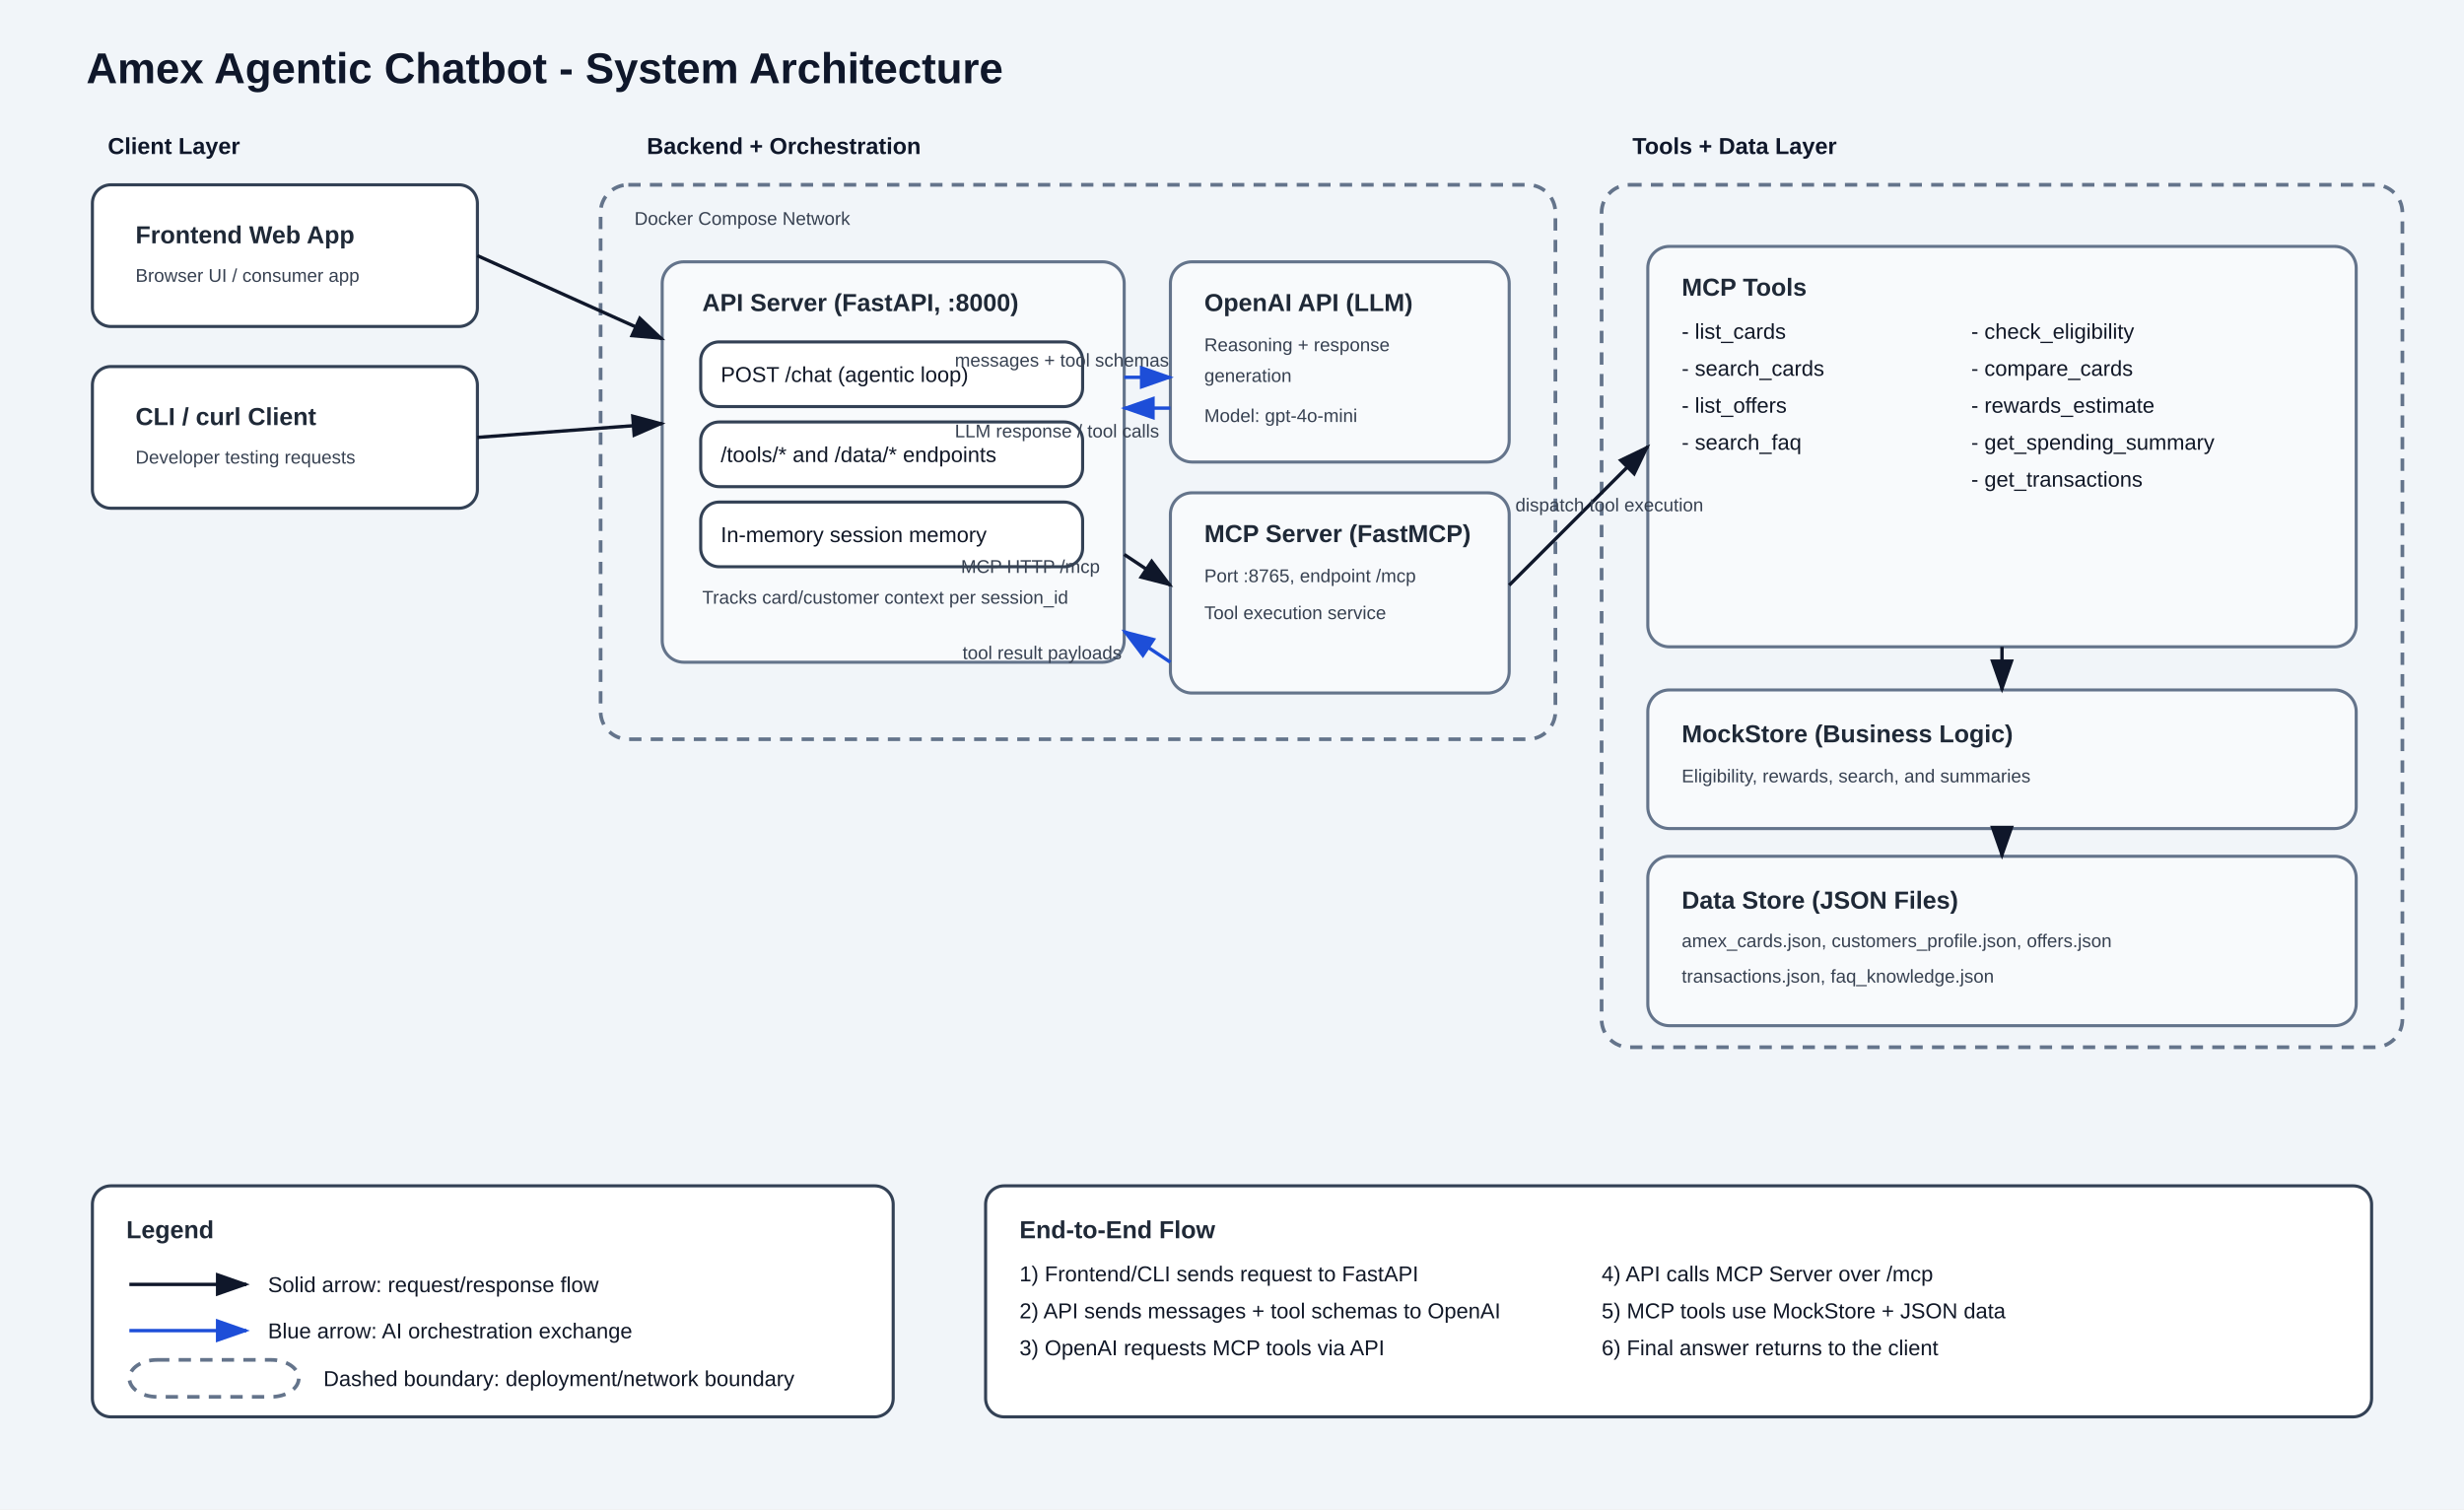
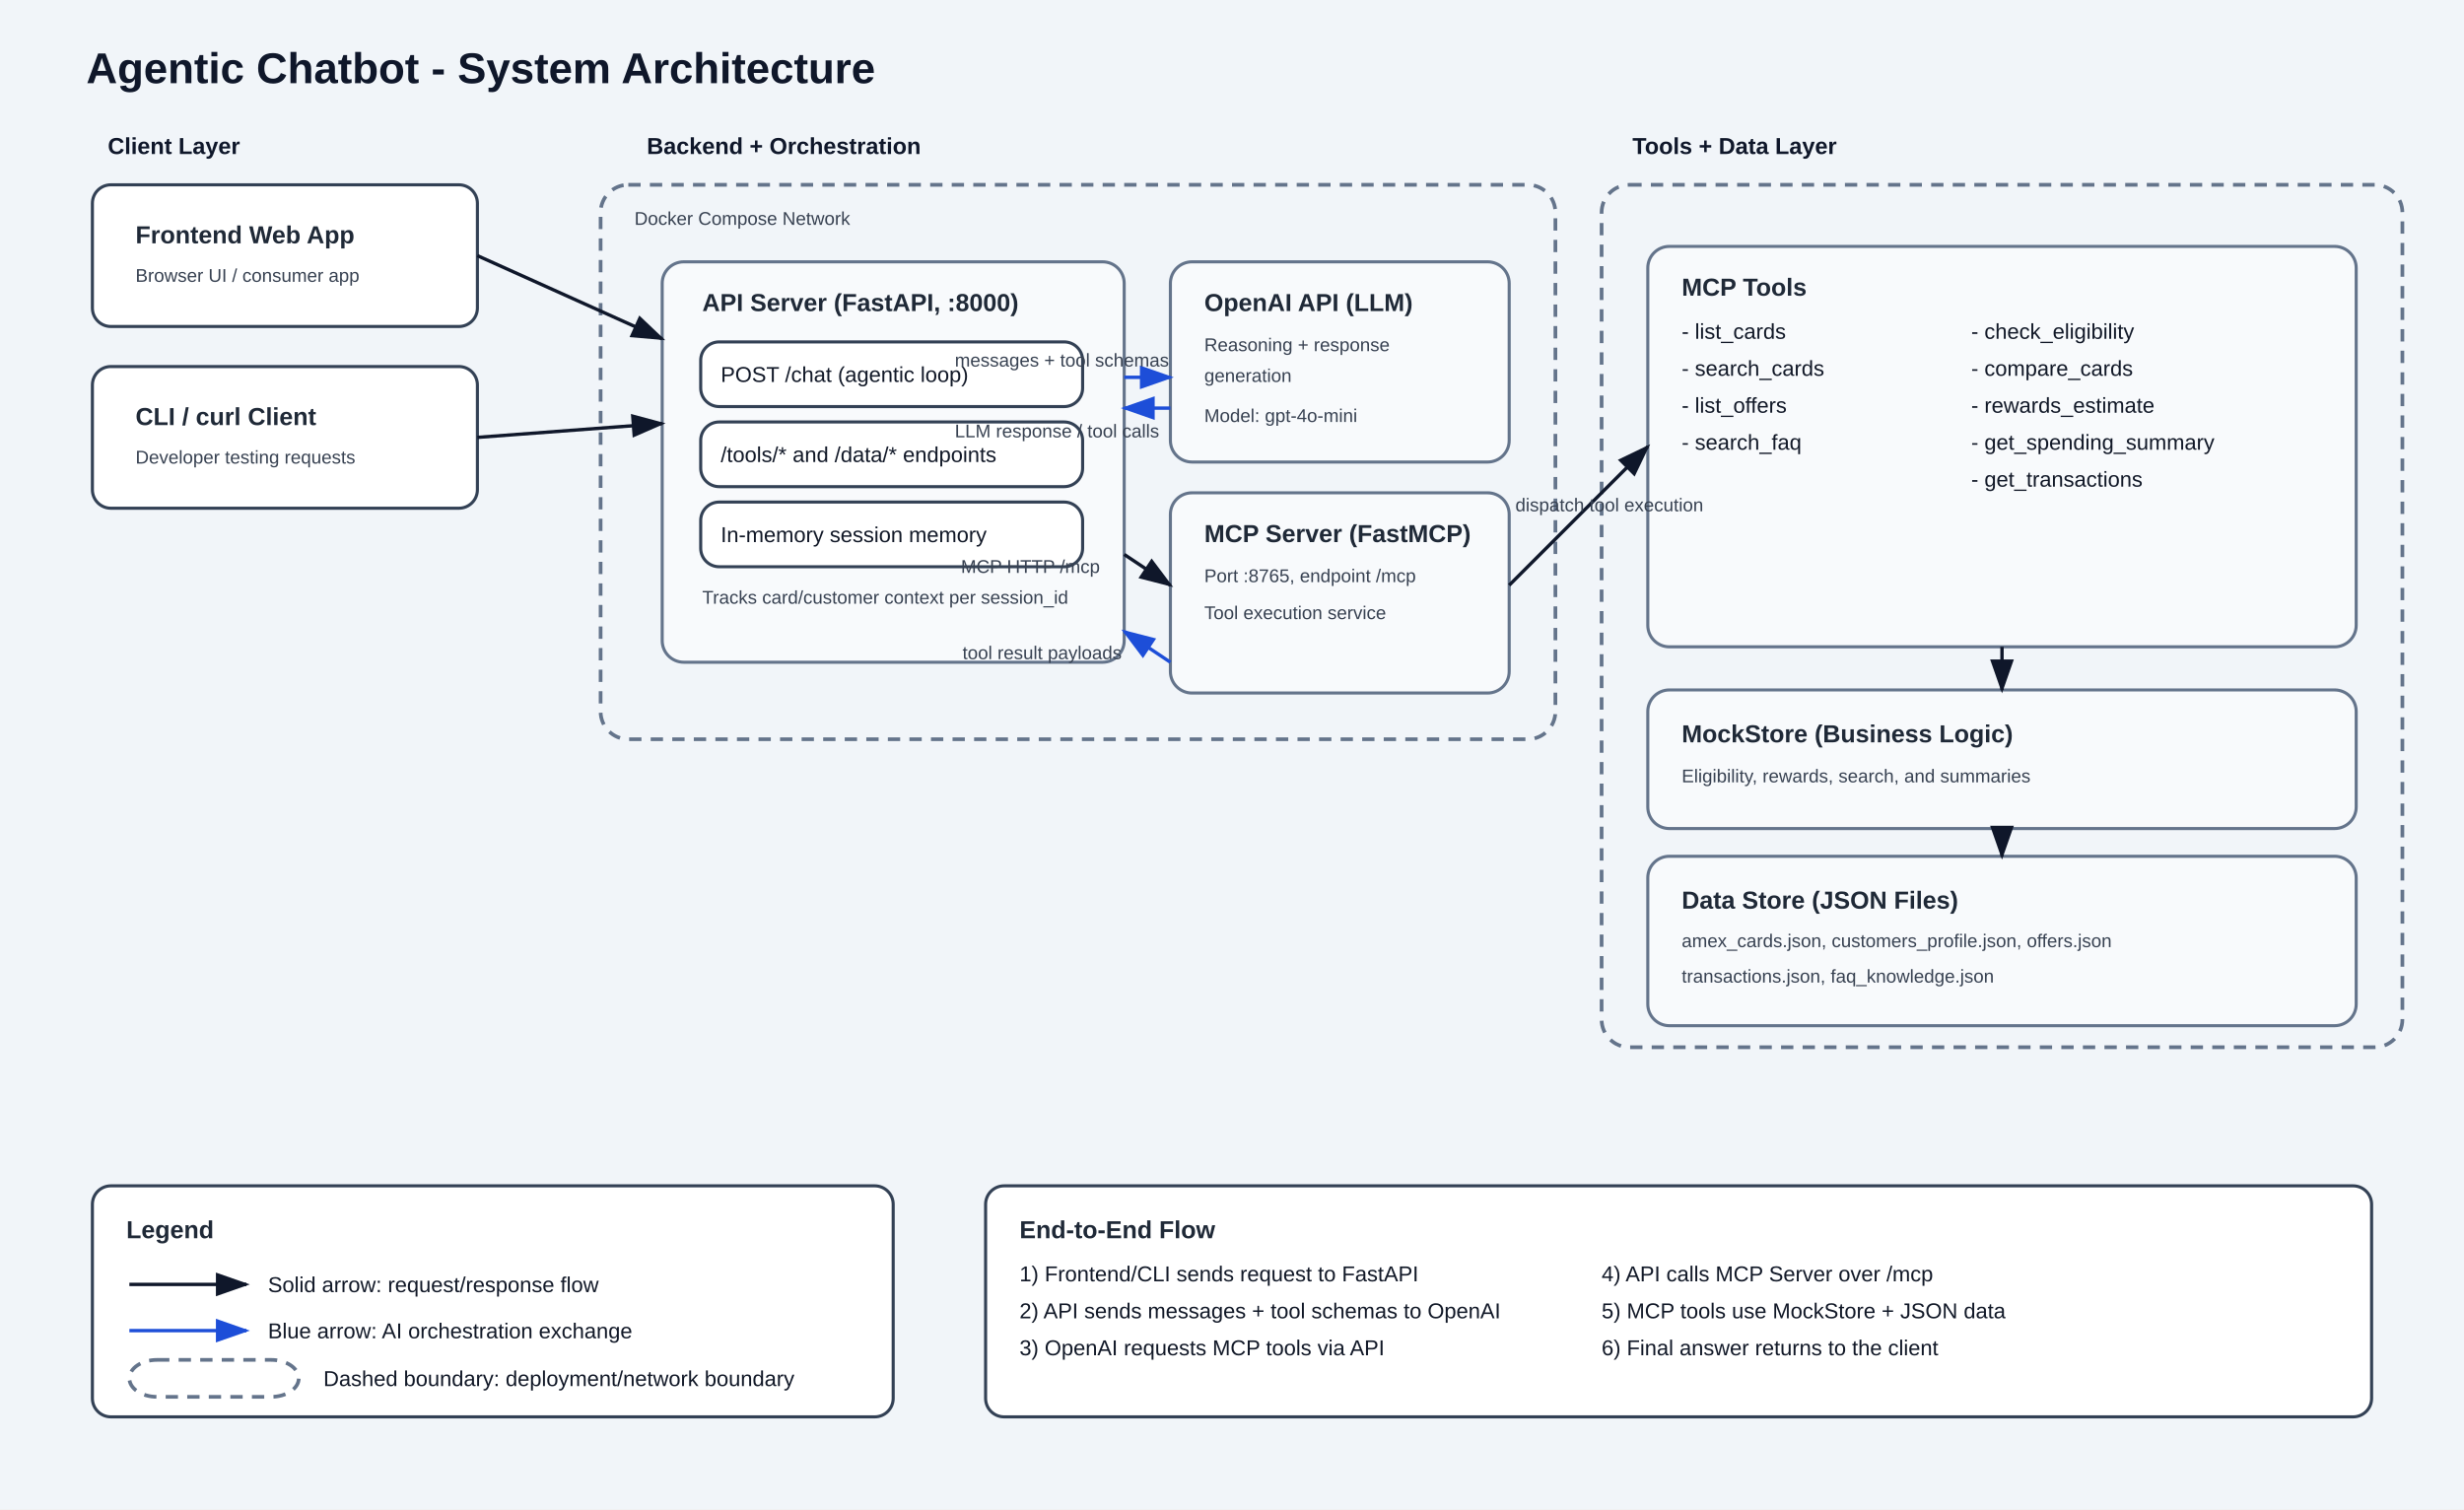
<svg xmlns="http://www.w3.org/2000/svg" width="1600" height="980" viewBox="0 0 1600 980">
  <defs>
    <style>
      .title { font: 700 28px Arial, sans-serif; fill: #0f172a; }
      .subtitle { font: 600 16px Arial, sans-serif; fill: #1f2937; }
      .label { font: 500 14px Arial, sans-serif; fill: #111827; }
      .small { font: 500 12px Arial, sans-serif; fill: #374151; }
      .box { fill: #ffffff; stroke: #334155; stroke-width: 2; rx: 12; ry: 12; }
      .group { fill: #f8fafc; stroke: #64748b; stroke-width: 2; rx: 14; ry: 14; }
      .layer { font: 700 15px Arial, sans-serif; fill: #0f172a; }
      .arrow { stroke: #0f172a; stroke-width: 2.2; fill: none; marker-end: url(#arrowhead); }
      .arrow2 { stroke: #1d4ed8; stroke-width: 2.2; fill: none; marker-end: url(#arrowheadBlue); }
      .dashed { fill: none; stroke: #64748b; stroke-width: 2.4; stroke-dasharray: 8 6; rx: 18; ry: 18; }
    </style>
    <marker id="arrowhead" markerWidth="10" markerHeight="7" refX="9" refY="3.5" orient="auto">
      <polygon points="0 0, 10 3.5, 0 7" fill="#0f172a" />
    </marker>
    <marker id="arrowheadBlue" markerWidth="10" markerHeight="7" refX="9" refY="3.5" orient="auto">
      <polygon points="0 0, 10 3.5, 0 7" fill="#1d4ed8" />
    </marker>
  </defs>
  <rect x="0" y="0" width="1600" height="980" fill="#f1f5f9" />
-   <text x="56" y="54" class="title">Amex Agentic Chatbot - System Architecture</text>
+   <text x="56" y="54" class="title">Agentic Chatbot - System Architecture</text>
  <text x="70" y="100" class="layer">Client Layer</text>
  <rect x="60" y="120" width="250" height="92" class="box" />
  <text x="88" y="158" class="subtitle">Frontend Web App</text>
  <text x="88" y="183" class="small">Browser UI / consumer app</text>
  <rect x="60" y="238" width="250" height="92" class="box" />
  <text x="88" y="276" class="subtitle">CLI / curl Client</text>
  <text x="88" y="301" class="small">Developer testing requests</text>
  <text x="420" y="100" class="layer">Backend + Orchestration</text>
  <rect x="390" y="120" width="620" height="360" class="dashed" />
  <text x="412" y="146" class="small">Docker Compose Network</text>
  <rect x="430" y="170" width="300" height="260" class="group" />
  <text x="456" y="202" class="subtitle">API Server (FastAPI, :8000)</text>
  <rect x="455" y="222" width="248" height="42" class="box" />
  <text x="468" y="248" class="label">POST /chat (agentic loop)</text>
  <rect x="455" y="274" width="248" height="42" class="box" />
  <text x="468" y="300" class="label">/tools/* and /data/* endpoints</text>
  <rect x="455" y="326" width="248" height="42" class="box" />
  <text x="468" y="352" class="label">In-memory session memory</text>
  <text x="456" y="392" class="small">Tracks card/customer context per session_id</text>
  <rect x="760" y="170" width="220" height="130" class="group" />
  <text x="782" y="202" class="subtitle">OpenAI API (LLM)</text>
  <text x="782" y="228" class="small">Reasoning + response</text>
  <text x="782" y="248" class="small">generation</text>
  <text x="782" y="274" class="small">Model: gpt-4o-mini</text>
  <rect x="760" y="320" width="220" height="130" class="group" />
  <text x="782" y="352" class="subtitle">MCP Server (FastMCP)</text>
  <text x="782" y="378" class="small">Port :8765, endpoint /mcp</text>
  <text x="782" y="402" class="small">Tool execution service</text>
  <text x="1060" y="100" class="layer">Tools + Data Layer</text>
  <rect x="1040" y="120" width="520" height="560" class="dashed" />
  <rect x="1070" y="160" width="460" height="260" class="group" />
  <text x="1092" y="192" class="subtitle">MCP Tools</text>
  <text x="1092" y="220" class="label">- list_cards</text>
  <text x="1092" y="244" class="label">- search_cards</text>
  <text x="1092" y="268" class="label">- list_offers</text>
  <text x="1092" y="292" class="label">- search_faq</text>
  <text x="1280" y="220" class="label">- check_eligibility</text>
  <text x="1280" y="244" class="label">- compare_cards</text>
  <text x="1280" y="268" class="label">- rewards_estimate</text>
  <text x="1280" y="292" class="label">- get_spending_summary</text>
  <text x="1280" y="316" class="label">- get_transactions</text>
  <rect x="1070" y="448" width="460" height="90" class="group" />
  <text x="1092" y="482" class="subtitle">MockStore (Business Logic)</text>
  <text x="1092" y="508" class="small">Eligibility, rewards, search, and summaries</text>
  <rect x="1070" y="556" width="460" height="110" class="group" />
  <text x="1092" y="590" class="subtitle">Data Store (JSON Files)</text>
  <text x="1092" y="615" class="small">amex_cards.json, customers_profile.json, offers.json</text>
  <text x="1092" y="638" class="small">transactions.json, faq_knowledge.json</text>
  <path d="M310 166 L430 220" class="arrow" />
  <path d="M310 284 L430 275" class="arrow" />
  <path d="M730 245 L760 245" class="arrow2" />
  <path d="M760 265 L730 265" class="arrow2" />
  <text x="620" y="238" class="small">messages + tool schemas</text>
  <text x="620" y="284" class="small">LLM response / tool calls</text>
  <path d="M730 360 L760 380" class="arrow" />
  <text x="624" y="372" class="small">MCP HTTP /mcp</text>
  <path d="M980 380 L1070 290" class="arrow" />
  <text x="984" y="332" class="small">dispatch tool execution</text>
  <path d="M1300 420 L1300 448" class="arrow" />
  <path d="M1300 538 L1300 556" class="arrow" />
  <path d="M760 430 L730 410" class="arrow2" />
  <text x="625" y="428" class="small">tool result payloads</text>
  <rect x="60" y="770" width="520" height="150" class="box" />
  <text x="82" y="804" class="subtitle">Legend</text>
  <line x1="84" y1="834" x2="160" y2="834" class="arrow" />
  <text x="174" y="839" class="label">Solid arrow: request/response flow</text>
  <line x1="84" y1="864" x2="160" y2="864" class="arrow2" />
  <text x="174" y="869" class="label">Blue arrow: AI orchestration exchange</text>
  <rect x="84" y="883" width="110" height="24" class="dashed" />
  <text x="210" y="900" class="label">Dashed boundary: deployment/network boundary</text>
  <rect x="640" y="770" width="900" height="150" class="box" />
  <text x="662" y="804" class="subtitle">End-to-End Flow</text>
  <text x="662" y="832" class="label">1) Frontend/CLI sends request to FastAPI</text>
  <text x="662" y="856" class="label">2) API sends messages + tool schemas to OpenAI</text>
  <text x="662" y="880" class="label">3) OpenAI requests MCP tools via API</text>
  <text x="1040" y="832" class="label">4) API calls MCP Server over /mcp</text>
  <text x="1040" y="856" class="label">5) MCP tools use MockStore + JSON data</text>
  <text x="1040" y="880" class="label">6) Final answer returns to the client</text>
</svg>
